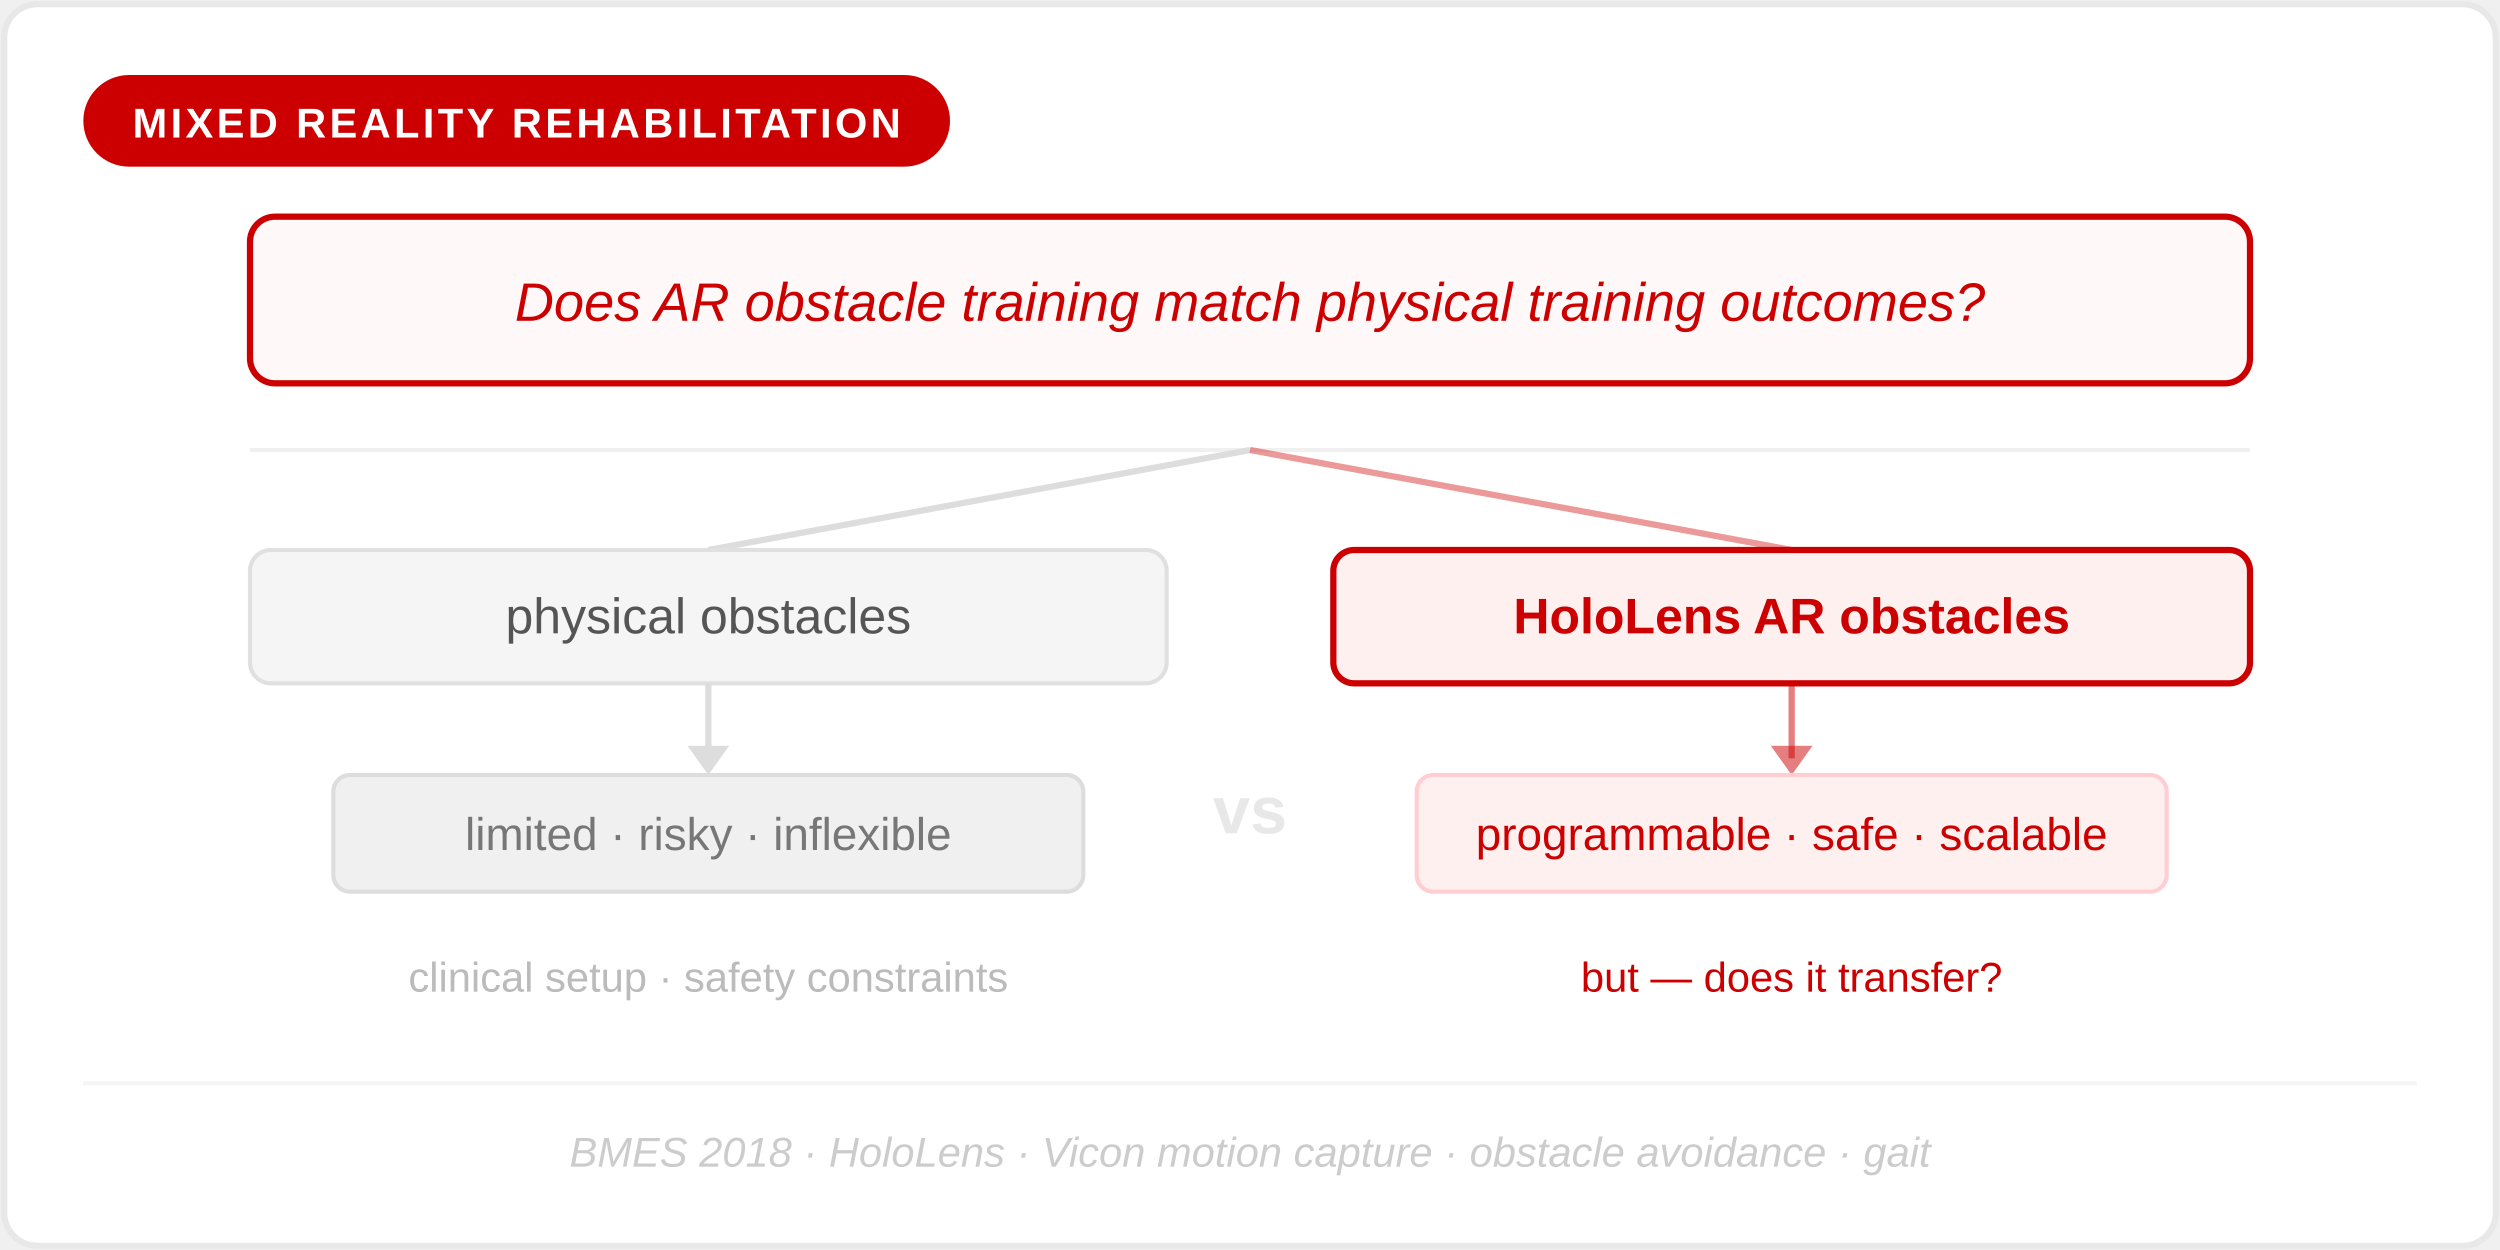
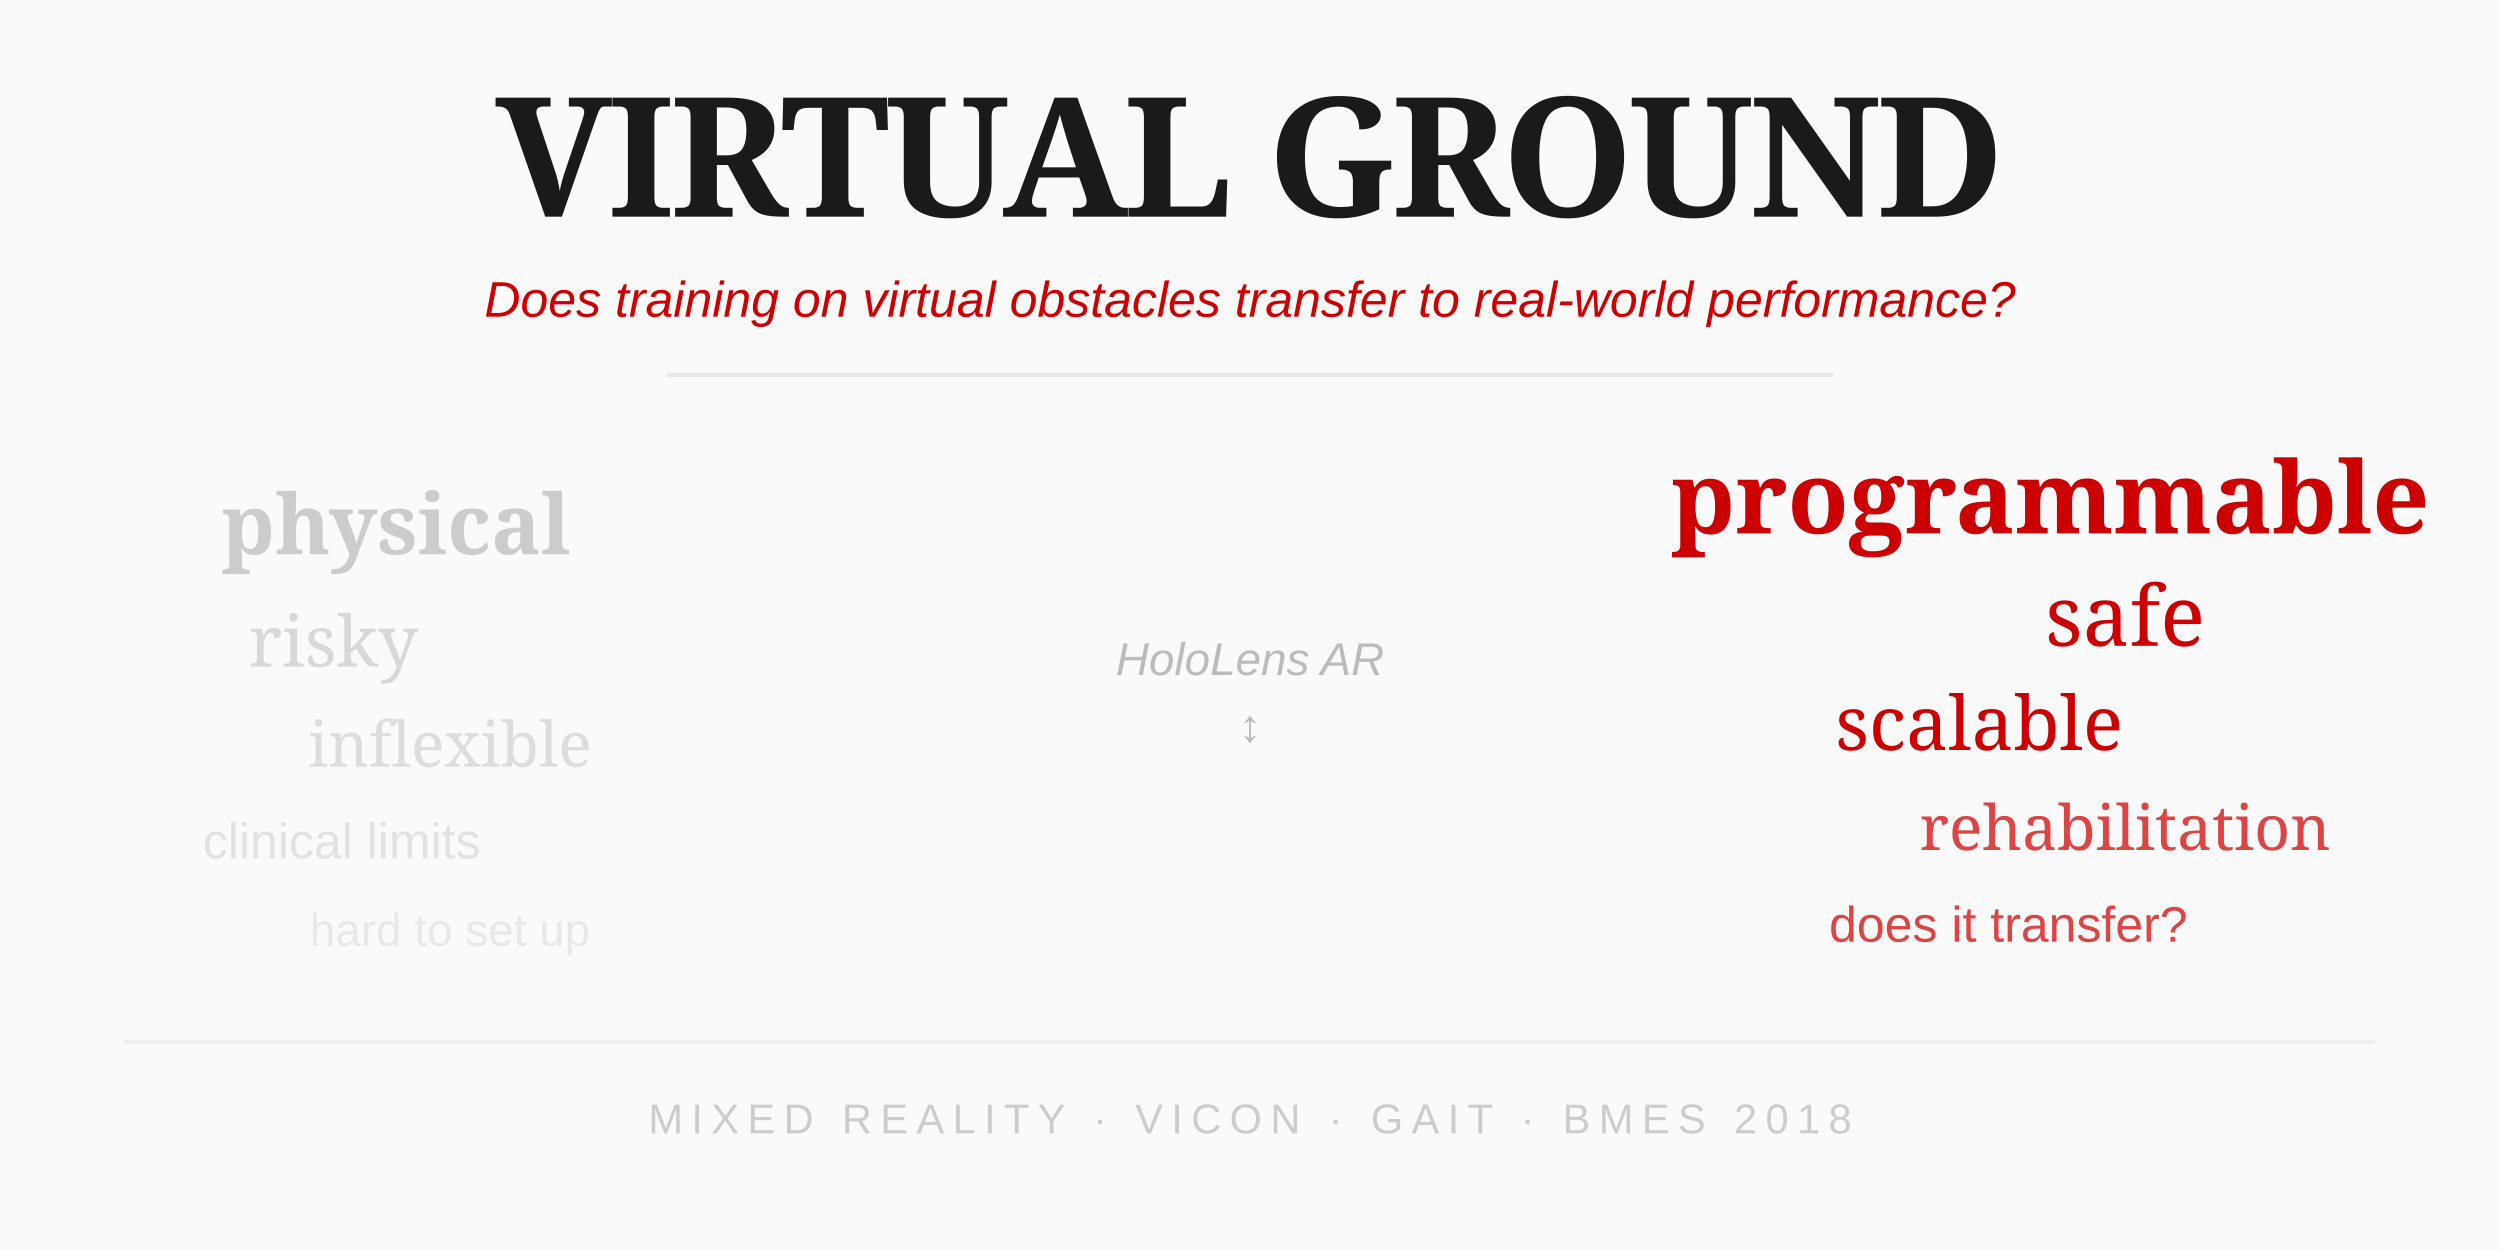
- <svg xmlns="http://www.w3.org/2000/svg" viewBox="0 0 600 300" font-family="Arial, sans-serif">
-   <rect x="1" y="1" width="598" height="298" rx="8" fill="#fff" stroke="#e8e8e8" stroke-width="1.5" />
-   <rect x="20" y="18" width="208" height="22" rx="11" fill="#cc0000" />
-   <text x="124" y="33" text-anchor="middle" font-size="10" fill="#fff" font-weight="bold" letter-spacing="0.8">MIXED REALITY REHABILITATION</text>
-   <rect x="60" y="52" width="480" height="40" rx="6" fill="#fff8f8" stroke="#cc0000" stroke-width="1.5" />
-   <text x="300" y="77" text-anchor="middle" font-size="13" fill="#cc0000" font-style="italic">Does AR obstacle training match physical training outcomes?</text>
-   <line x1="60" y1="108" x2="540" y2="108" stroke="#f0f0f0" stroke-width="1" />
-   <line x1="300" y1="108" x2="170" y2="132" stroke="#ddd" stroke-width="1.5" />
-   <rect x="60" y="132" width="220" height="32" rx="5" fill="#f5f5f5" stroke="#e0e0e0" stroke-width="1" />
-   <text x="170" y="152" text-anchor="middle" font-size="12" fill="#555">physical obstacles</text>
-   <line x1="170" y1="164" x2="170" y2="182" stroke="#ddd" stroke-width="1.5" />
-   <polygon points="165,179 175,179 170,186" fill="#ddd" />
-   <rect x="80" y="186" width="180" height="28" rx="4" fill="#f0f0f0" stroke="#ddd" stroke-width="1" />
-   <text x="170" y="204" text-anchor="middle" font-size="11" fill="#777">limited · risky · inflexible</text>
-   <text x="170" y="238" text-anchor="middle" font-size="10" fill="#bbb">clinical setup  ·  safety constraints</text>
-   <text x="300" y="200" text-anchor="middle" font-size="16" fill="#e8e8e8" font-weight="bold">vs</text>
-   <line x1="300" y1="108" x2="430" y2="132" stroke="#cc0000" stroke-width="1.5" opacity="0.4" />
-   <rect x="320" y="132" width="220" height="32" rx="5" fill="#fff0f0" stroke="#cc0000" stroke-width="1.5" />
-   <text x="430" y="152" text-anchor="middle" font-size="12" fill="#cc0000" font-weight="bold">HoloLens AR obstacles</text>
-   <line x1="430" y1="164" x2="430" y2="182" stroke="#cc0000" stroke-width="1.5" opacity="0.5" />
-   <polygon points="425,179 435,179 430,186" fill="#cc0000" opacity="0.5" />
-   <rect x="340" y="186" width="180" height="28" rx="4" fill="#fff0f0" stroke="#ffcdd2" stroke-width="1" />
-   <text x="430" y="204" text-anchor="middle" font-size="11" fill="#cc0000">programmable · safe · scalable</text>
-   <text x="430" y="238" text-anchor="middle" font-size="10" fill="#cc0000">but — does it transfer?</text>
-   <line x1="20" y1="260" x2="580" y2="260" stroke="#f5f5f5" stroke-width="1" />
-   <text x="300" y="280" text-anchor="middle" font-size="10" fill="#ccc" font-style="italic">BMES 2018  ·  HoloLens  ·  Vicon motion capture  ·  obstacle avoidance  ·  gait</text>
+ <svg xmlns="http://www.w3.org/2000/svg" viewBox="0 0 600 300">
+   <rect width="600" height="300" fill="#fafafa" />
+   <text x="300" y="52" text-anchor="middle" font-family="Georgia, serif" font-size="40" fill="#1a1a1a" font-weight="bold" letter-spacing="-1">VIRTUAL GROUND</text>
+   <text x="300" y="76" text-anchor="middle" font-family="Arial, sans-serif" font-size="12" fill="#cc0000" font-style="italic">Does training on virtual obstacles transfer to real-world performance?</text>
+   <line x1="160" y1="90" x2="440" y2="90" stroke="#e8e8e8" stroke-width="1" />
+   <text x="95" y="133" text-anchor="middle" font-family="Georgia, serif" font-size="20" fill="#cccccc" font-weight="bold">physical</text>
+   <text x="80" y="160" text-anchor="middle" font-family="Georgia, serif" font-size="17" fill="#d8d8d8">risky</text>
+   <text x="108" y="184" text-anchor="middle" font-family="Georgia, serif" font-size="15" fill="#ddd">inflexible</text>
+   <text x="82" y="206" text-anchor="middle" font-family="Arial, sans-serif" font-size="12" fill="#e2e2e2">clinical limits</text>
+   <text x="108" y="227" text-anchor="middle" font-family="Arial, sans-serif" font-size="11" fill="#e8e8e8">hard to set up</text>
+   <text x="300" y="162" text-anchor="middle" font-family="Arial, sans-serif" font-size="11" fill="#bbbbbb" font-style="italic">HoloLens AR</text>
+   <text x="300" y="178" text-anchor="middle" font-family="Arial, sans-serif" font-size="11" fill="#bbbbbb" font-style="italic">↕</text>
+   <text x="492" y="128" text-anchor="middle" font-family="Georgia, serif" font-size="24" fill="#cc0000" font-weight="bold">programmable</text>
+   <text x="510" y="155" text-anchor="middle" font-family="Georgia, serif" font-size="20" fill="#cc0000">safe</text>
+   <text x="475" y="180" text-anchor="middle" font-family="Georgia, serif" font-size="18" fill="#cc0000">scalable</text>
+   <text x="510" y="204" text-anchor="middle" font-family="Georgia, serif" font-size="15" fill="#dd4444">rehabilitation</text>
+   <text x="482" y="226" text-anchor="middle" font-family="Arial, sans-serif" font-size="12" fill="#dd4444">does it transfer?</text>
+   <line x1="30" y1="250" x2="570" y2="250" stroke="#eeeeee" stroke-width="1" />
+   <text x="300" y="272" text-anchor="middle" font-family="Arial, sans-serif" font-size="10" fill="#cccccc" letter-spacing="2">MIXED REALITY  ·  VICON  ·  GAIT  ·  BMES 2018</text>
</svg>
